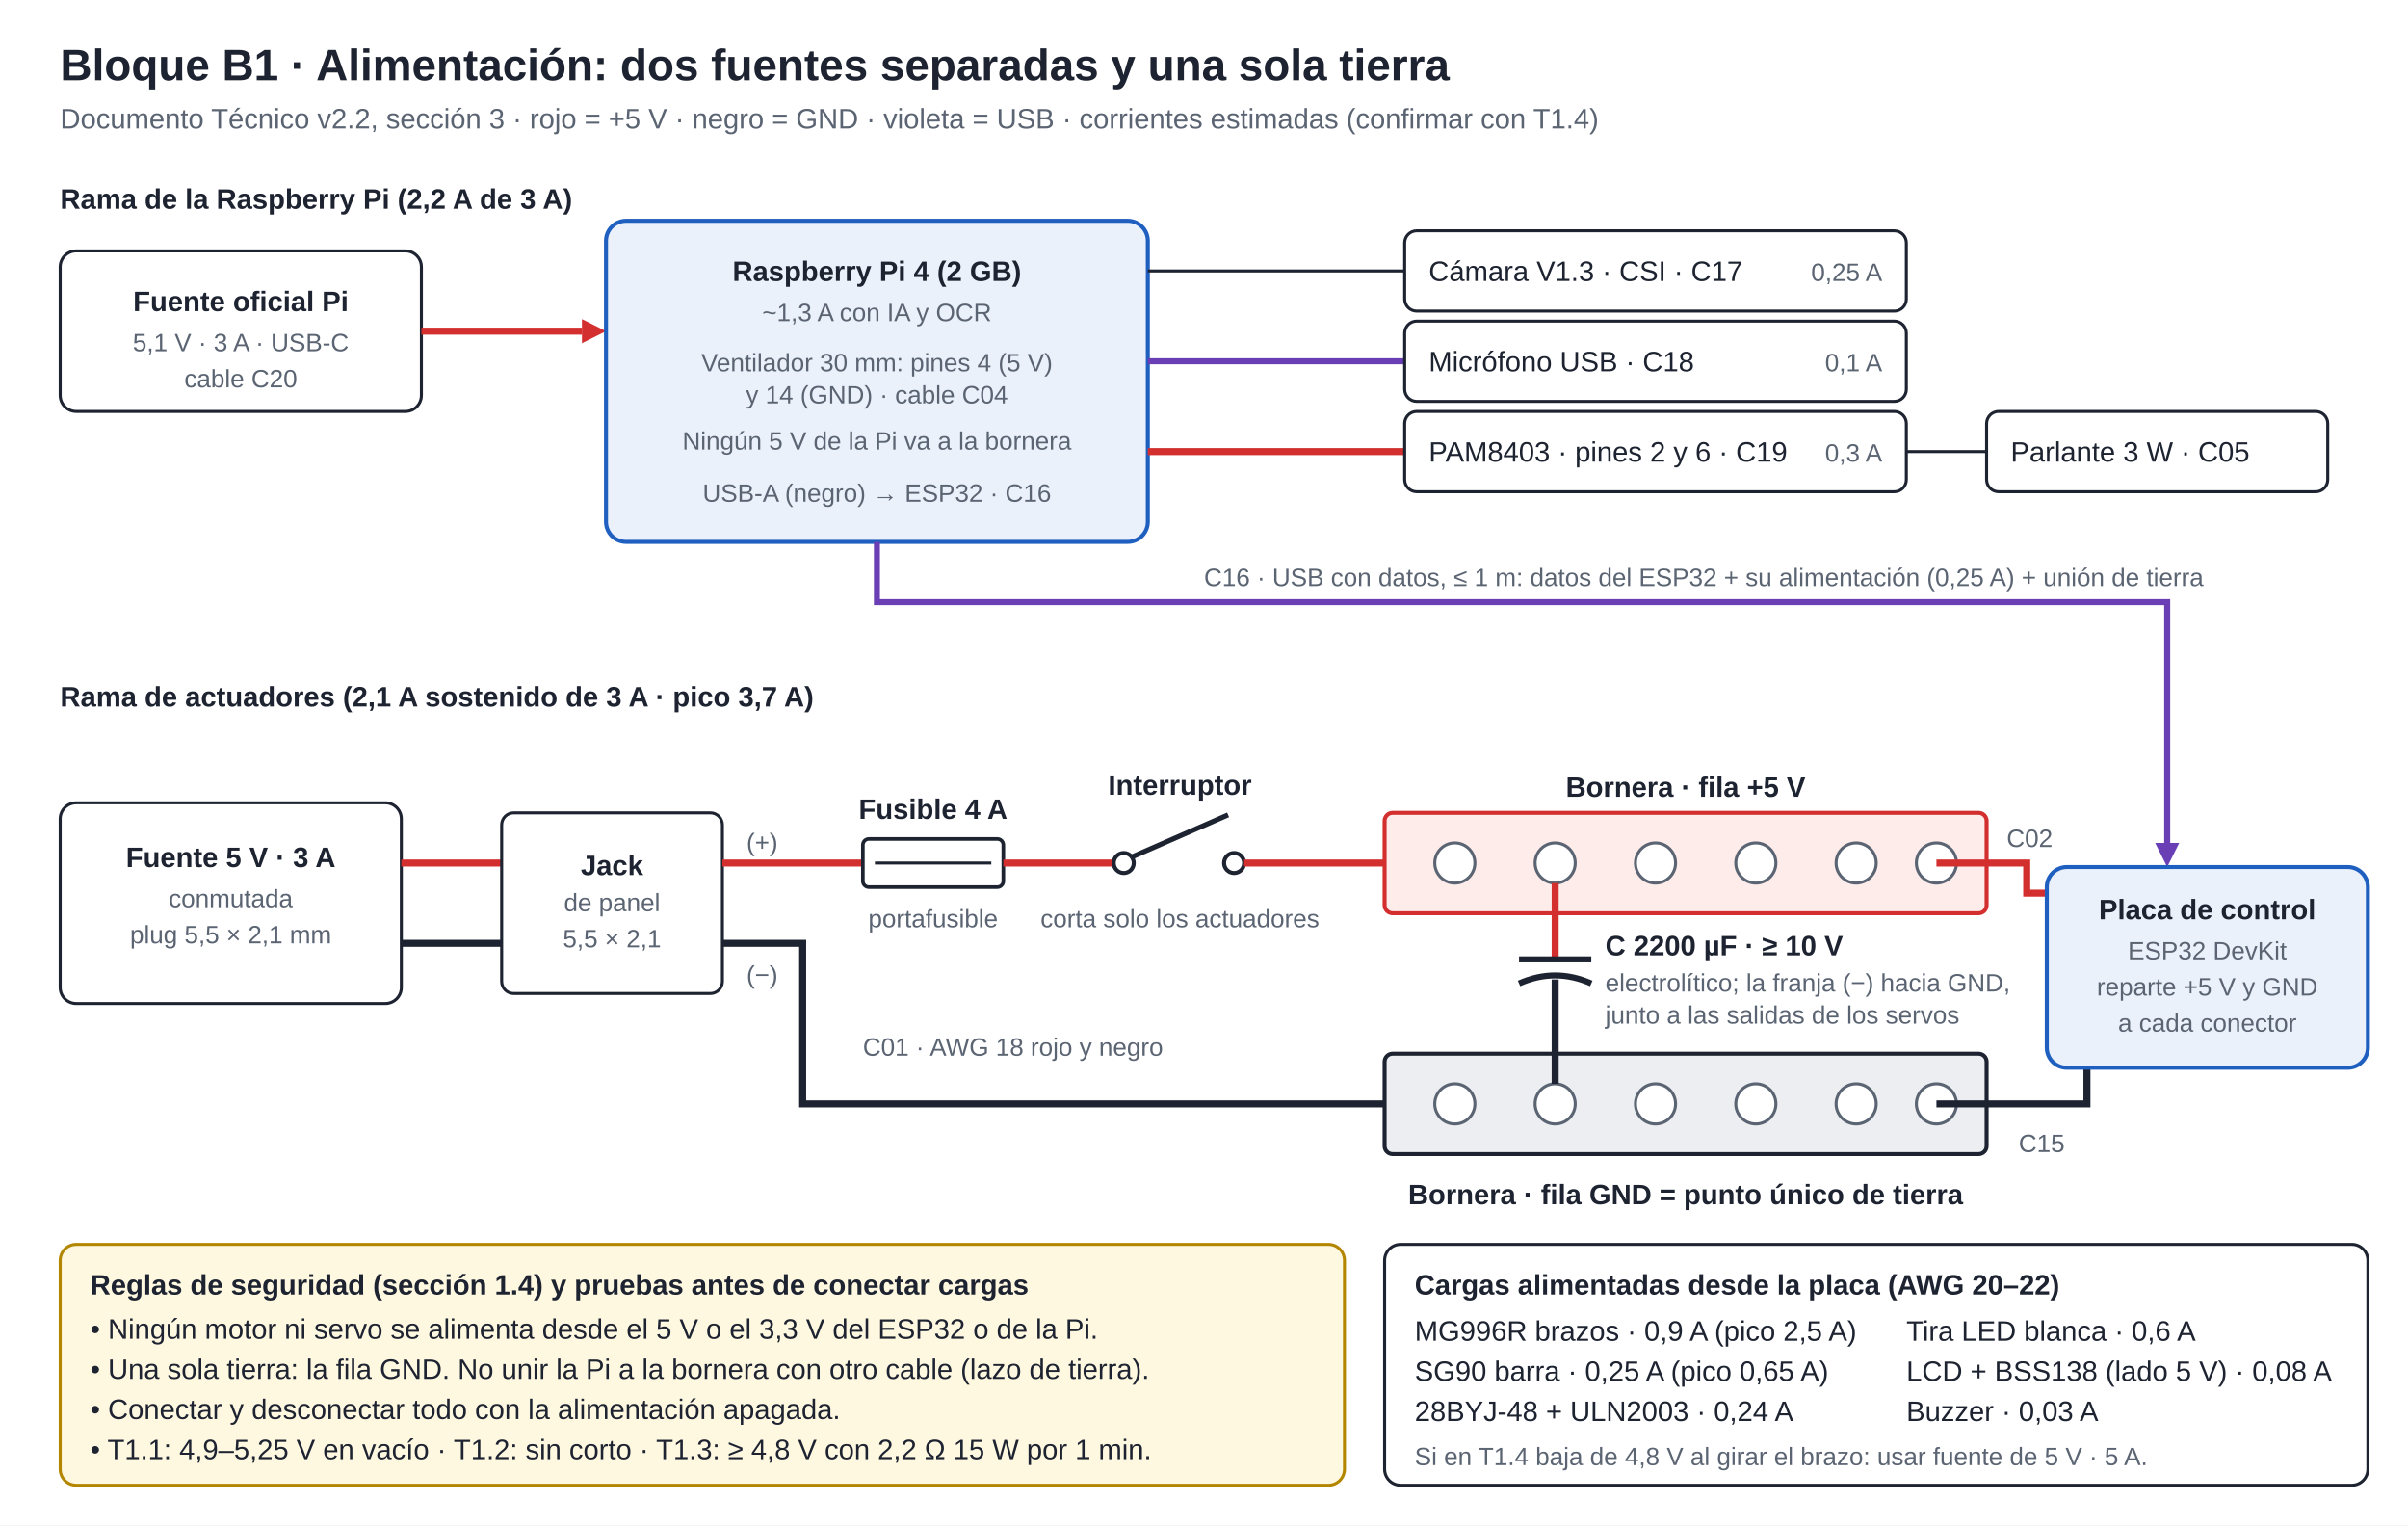
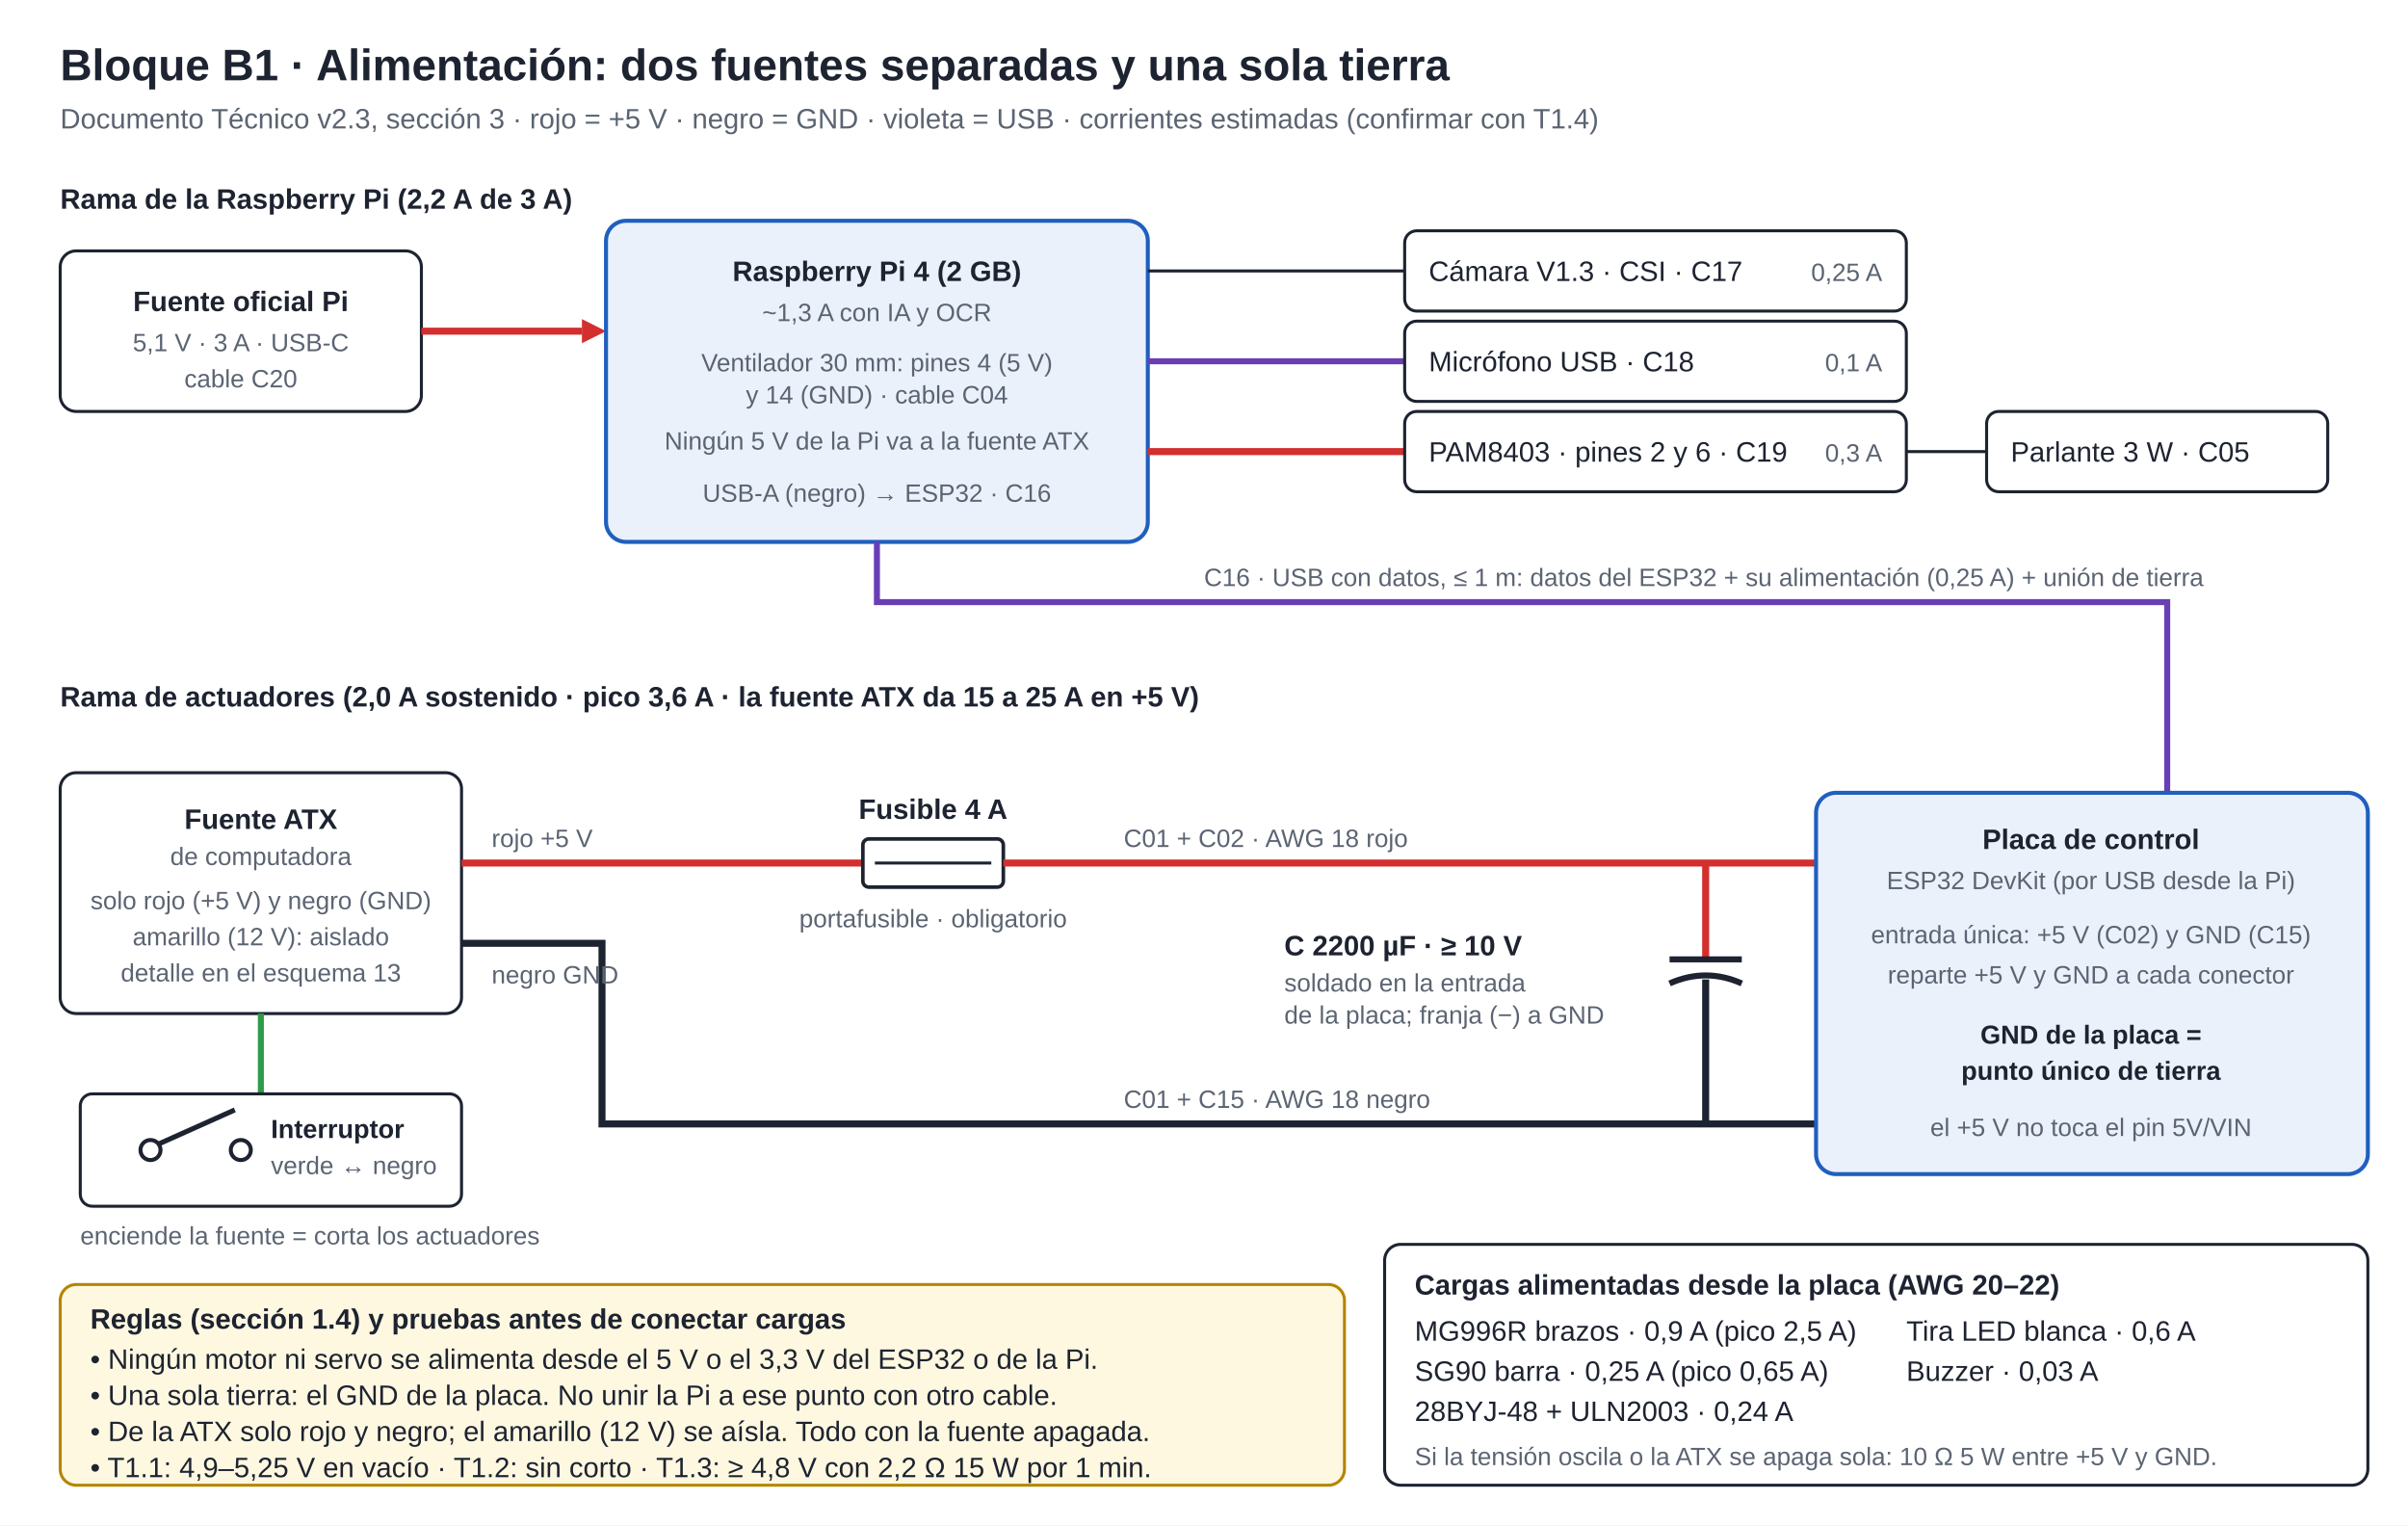
<svg xmlns="http://www.w3.org/2000/svg" viewBox="0 0 1200 760" width="1200" height="760" font-family="Arial, Helvetica, sans-serif">
  <style>
    text { fill: #1d2330; font-size: 14px; }
    .t { font-size: 22px; font-weight: 700; }
    .st { font-size: 14px; fill: #5b6472; }
    .b { font-weight: 700; }
    .s { font-size: 12.5px; fill: #5b6472; }
    .caja { fill: #ffffff; stroke: #1d2330; stroke-width: 1.5; }
    .ctrl { fill: #eaf1fb; stroke: #1f5fbf; stroke-width: 2; }
    .v5 { stroke: #d32f2f; stroke-width: 3.5; fill: none; }
    .gnd { stroke: #1d2330; stroke-width: 3.5; fill: none; }
    .usb { stroke: #6a3fb5; stroke-width: 3; fill: none; }
    .fino { stroke: #1d2330; stroke-width: 1.5; fill: none; }
    .aviso { fill: #fff8e1; stroke: #b38600; stroke-width: 1.5; }
  </style>
  <rect width="1200" height="760" fill="#ffffff" />
  <text x="30" y="40" class="t">Bloque B1 · Alimentación: dos fuentes separadas y una sola tierra</text>
-   <text x="30" y="64" class="st">Documento Técnico v2.2, sección 3 · rojo = +5 V · negro = GND · violeta = USB · corrientes estimadas (confirmar con T1.4)</text>
+   <text x="30" y="64" class="st">Documento Técnico v2.3, sección 3 · rojo = +5 V · negro = GND · violeta = USB · corrientes estimadas (confirmar con T1.4)</text>
  <text x="30" y="104" class="b">Rama de la Raspberry Pi (2,2 A de 3 A)</text>
  <rect x="30" y="125" width="180" height="80" rx="8" class="caja" />
  <text x="120" y="155" text-anchor="middle" class="b">Fuente oficial Pi</text>
  <text x="120" y="175" text-anchor="middle" class="s">5,1 V · 3 A · USB-C</text>
  <text x="120" y="193" text-anchor="middle" class="s">cable C20</text>
  <path d="M210 165 H290" class="v5" />
  <polygon points="290,159 302,165 290,171" fill="#d32f2f" />
  <rect x="302" y="110" width="270" height="160" rx="10" class="ctrl" />
  <text x="437" y="140" text-anchor="middle" class="b">Raspberry Pi 4 (2 GB)</text>
  <text x="437" y="160" text-anchor="middle" class="s">~1,3 A con IA y OCR</text>
  <text x="437" y="185" text-anchor="middle" class="s">Ventilador 30 mm: pines 4 (5 V)</text>
  <text x="437" y="201" text-anchor="middle" class="s">y 14 (GND) · cable C04</text>
-   <text x="437" y="224" text-anchor="middle" class="s">Ningún 5 V de la Pi va a la bornera</text>
+   <text x="437" y="224" text-anchor="middle" class="s">Ningún 5 V de la Pi va a la fuente ATX</text>
  <text x="437" y="250" text-anchor="middle" class="s">USB-A (negro) → ESP32 · C16</text>
  <g>
    <path d="M572 135 H700" class="fino" />
    <rect x="700" y="115" width="250" height="40" rx="6" class="caja" />
    <text x="712" y="140">Cámara V1.3 · CSI · C17</text>
    <text x="938" y="140" text-anchor="end" class="s">0,25 A</text>
    <path d="M572 180 H700" class="usb" />
    <rect x="700" y="160" width="250" height="40" rx="6" class="caja" />
    <text x="712" y="185">Micrófono USB · C18</text>
    <text x="938" y="185" text-anchor="end" class="s">0,1 A</text>
    <path d="M572 225 H700" class="v5" />
    <rect x="700" y="205" width="250" height="40" rx="6" class="caja" />
    <text x="712" y="230">PAM8403 · pines 2 y 6 · C19</text>
    <text x="938" y="230" text-anchor="end" class="s">0,3 A</text>
    <path d="M950 225 H990" class="fino" />
    <rect x="990" y="205" width="170" height="40" rx="6" class="caja" />
    <text x="1002" y="230">Parlante 3 W · C05</text>
  </g>
  <path d="M437 270 V300 H1080 V420" class="usb" />
  <polygon points="1074,420 1080,432 1086,420" fill="#6a3fb5" />
  <text x="600" y="292" class="s">C16 · USB con datos, ≤ 1 m: datos del ESP32 + su alimentación (0,25 A) + unión de tierra</text>
-   <text x="30" y="352" class="b">Rama de actuadores (2,1 A sostenido de 3 A · pico 3,7 A)</text>
-   <rect x="30" y="400" width="170" height="100" rx="8" class="caja" />
-   <text x="115" y="432" text-anchor="middle" class="b">Fuente 5 V · 3 A</text>
-   <text x="115" y="452" text-anchor="middle" class="s">conmutada</text>
-   <text x="115" y="470" text-anchor="middle" class="s">plug 5,5 × 2,1 mm</text>
-   <path d="M200 430 H250" class="v5" />
-   <path d="M200 470 H250" class="gnd" />
-   <rect x="250" y="405" width="110" height="90" rx="6" class="caja" />
-   <text x="305" y="436" text-anchor="middle" class="b">Jack</text>
-   <text x="305" y="454" text-anchor="middle" class="s">de panel</text>
-   <text x="305" y="472" text-anchor="middle" class="s">5,5 × 2,1</text>
-   <text x="372" y="424" class="s">(+)</text>
-   <text x="372" y="490" class="s">(−)</text>
-   <path d="M360 430 H430" class="v5" />
+   <text x="30" y="352" class="b">Rama de actuadores (2,0 A sostenido · pico 3,6 A · la fuente ATX da 15 a 25 A en +5 V)</text>
+   <rect x="30" y="385" width="200" height="120" rx="8" class="caja" />
+   <text x="130" y="413" text-anchor="middle" class="b">Fuente ATX</text>
+   <text x="130" y="431" text-anchor="middle" class="s">de computadora</text>
+   <text x="130" y="453" text-anchor="middle" class="s">solo rojo (+5 V) y negro (GND)</text>
+   <text x="130" y="471" text-anchor="middle" class="s">amarillo (12 V): aislado</text>
+   <text x="130" y="489" text-anchor="middle" class="s">detalle en el esquema 13</text>
+   <path d="M230 430 H430" class="v5" />
+   <path d="M230 470 H300 V560 H905" class="gnd" />
+   <text x="245" y="422" class="s">rojo +5 V</text>
+   <text x="245" y="490" class="s">negro GND</text>
+   <path d="M130 505 V545" stroke="#2e9b4a" stroke-width="3" fill="none" />
+   <rect x="40" y="545" width="190" height="56" rx="6" class="caja" />
+   <circle cx="75" cy="573" r="5" fill="#fff" stroke="#1d2330" stroke-width="2" />
+   <circle cx="120" cy="573" r="5" fill="#fff" stroke="#1d2330" stroke-width="2" />
+   <path d="M79 570 L117 553" stroke="#1d2330" stroke-width="2.5" />
+   <text x="135" y="567" class="b" style="font-size:13px">Interruptor</text>
+   <text x="135" y="585" class="s">verde ↔ negro</text>
+   <text x="40" y="620" class="s">enciende la fuente = corta los actuadores</text>
  <rect x="430" y="418" width="70" height="24" rx="3" fill="#fff" stroke="#1d2330" stroke-width="1.8" />
  <path d="M436 430 H494" stroke="#1d2330" stroke-width="1.5" />
  <text x="465" y="408" text-anchor="middle" class="b">Fusible 4 A</text>
-   <text x="465" y="462" text-anchor="middle" class="s">portafusible</text>
-   <path d="M500 430 H555" class="v5" />
-   <circle cx="560" cy="430" r="5" fill="#fff" stroke="#1d2330" stroke-width="2" />
-   <circle cx="615" cy="430" r="5" fill="#fff" stroke="#1d2330" stroke-width="2" />
-   <path d="M564 427 L612 406" stroke="#1d2330" stroke-width="2.5" />
-   <text x="588" y="396" text-anchor="middle" class="b">Interruptor</text>
-   <text x="588" y="462" text-anchor="middle" class="s">corta solo los actuadores</text>
-   <path d="M620 430 H690" class="v5" />
-   <text x="430" y="526" class="s">C01 · AWG 18 rojo y negro</text>
-   <path d="M360 470 H400 V550 H690" class="gnd" />
-   <rect x="690" y="405" width="300" height="50" rx="4" fill="#fdecea" stroke="#d32f2f" stroke-width="2" />
-   <rect x="690" y="525" width="300" height="50" rx="4" fill="#eceef1" stroke="#1d2330" stroke-width="2" />
-   <g fill="#ffffff" stroke="#5b6472" stroke-width="1.5">
-     <circle cx="725" cy="430" r="10" />
-     <circle cx="775" cy="430" r="10" />
-     <circle cx="825" cy="430" r="10" />
-     <circle cx="875" cy="430" r="10" />
-     <circle cx="925" cy="430" r="10" />
-     <circle cx="965" cy="430" r="10" />
-     <circle cx="725" cy="550" r="10" />
-     <circle cx="775" cy="550" r="10" />
-     <circle cx="825" cy="550" r="10" />
-     <circle cx="875" cy="550" r="10" />
-     <circle cx="925" cy="550" r="10" />
-     <circle cx="965" cy="550" r="10" />
-   </g>
-   <text x="840" y="397" text-anchor="middle" class="b">Bornera · fila +5 V</text>
-   <text x="840" y="600" text-anchor="middle" class="b">Bornera · fila GND = punto único de tierra</text>
-   <path d="M775 440 V478" class="v5" />
-   <path d="M757 478 H793" stroke="#1d2330" stroke-width="3" />
-   <path d="M757 490 Q775 482 793 490" stroke="#1d2330" stroke-width="3" fill="none" />
-   <path d="M775 488 V540" class="gnd" />
-   <text x="800" y="476" class="b">C 2200 µF · ≥ 10 V</text>
-   <text x="800" y="494" class="s">electrolítico; la franja (−) hacia GND,</text>
-   <text x="800" y="510" class="s">junto a las salidas de los servos</text>
-   <path d="M965 430 H1010 V445 H1020" class="v5" />
-   <path d="M965 550 H1040 V532" class="gnd" />
-   <text x="1000" y="422" class="s">C02</text>
-   <text x="1006" y="574" class="s">C15</text>
-   <rect x="1020" y="432" width="160" height="100" rx="10" class="ctrl" />
-   <text x="1100" y="458" text-anchor="middle" class="b">Placa de control</text>
-   <text x="1100" y="478" text-anchor="middle" class="s">ESP32 DevKit</text>
-   <text x="1100" y="496" text-anchor="middle" class="s">reparte +5 V y GND</text>
-   <text x="1100" y="514" text-anchor="middle" class="s">a cada conector</text>
+   <text x="465" y="462" text-anchor="middle" class="s">portafusible · obligatorio</text>
+   <path d="M500 430 H905" class="v5" />
+   <text x="560" y="422" class="s">C01 + C02 · AWG 18 rojo</text>
+   <text x="560" y="552" class="s">C01 + C15 · AWG 18 negro</text>
+   <path d="M850 430 V478" class="v5" />
+   <path d="M832 478 H868" stroke="#1d2330" stroke-width="3" />
+   <path d="M832 490 Q850 482 868 490" stroke="#1d2330" stroke-width="3" fill="none" />
+   <path d="M850 488 V560" class="gnd" />
+   <text x="640" y="476" class="b">C 2200 µF · ≥ 10 V</text>
+   <text x="640" y="494" class="s">soldado en la entrada</text>
+   <text x="640" y="510" class="s">de la placa; franja (−) a GND</text>
+   <rect x="905" y="395" width="275" height="190" rx="10" class="ctrl" />
+   <text x="1042" y="423" text-anchor="middle" class="b">Placa de control</text>
+   <text x="1042" y="443" text-anchor="middle" class="s">ESP32 DevKit (por USB desde la Pi)</text>
+   <text x="1042" y="470" text-anchor="middle" class="s">entrada única: +5 V (C02) y GND (C15)</text>
+   <text x="1042" y="490" text-anchor="middle" class="s">reparte +5 V y GND a cada conector</text>
+   <text x="1042" y="520" text-anchor="middle" class="b" style="font-size:13px">GND de la placa =</text>
+   <text x="1042" y="538" text-anchor="middle" class="b" style="font-size:13px">punto único de tierra</text>
+   <text x="1042" y="566" text-anchor="middle" class="s">el +5 V no toca el pin 5V/VIN</text>
  <rect x="690" y="620" width="490" height="120" rx="8" class="caja" />
  <text x="705" y="645" class="b">Cargas alimentadas desde la placa (AWG 20–22)</text>
  <text x="705" y="668">MG996R brazos · 0,9 A (pico 2,5 A)</text>
  <text x="705" y="688">SG90 barra · 0,25 A (pico 0,65 A)</text>
  <text x="705" y="708">28BYJ-48 + ULN2003 · 0,24 A</text>
  <text x="950" y="668">Tira LED blanca · 0,6 A</text>
-   <text x="950" y="688">LCD + BSS138 (lado 5 V) · 0,08 A</text>
-   <text x="950" y="708">Buzzer · 0,03 A</text>
-   <text x="705" y="730" class="s">Si en T1.4 baja de 4,8 V al girar el brazo: usar fuente de 5 V · 5 A.</text>
-   <rect x="30" y="620" width="640" height="120" rx="8" class="aviso" />
-   <text x="45" y="645" class="b">Reglas de seguridad (sección 1.4) y pruebas antes de conectar cargas</text>
-   <text x="45" y="667">• Ningún motor ni servo se alimenta desde el 5 V o el 3,3 V del ESP32 o de la Pi.</text>
-   <text x="45" y="687">• Una sola tierra: la fila GND. No unir la Pi a la bornera con otro cable (lazo de tierra).</text>
-   <text x="45" y="707">• Conectar y desconectar todo con la alimentación apagada.</text>
-   <text x="45" y="727">• T1.1: 4,9–5,25 V en vacío · T1.2: sin corto · T1.3: ≥ 4,8 V con 2,2 Ω 15 W por 1 min.</text>
+   <text x="950" y="688">Buzzer · 0,03 A</text>
+   <text x="705" y="730" class="s">Si la tensión oscila o la ATX se apaga sola: 10 Ω 5 W entre +5 V y GND.</text>
+   <rect x="30" y="640" width="640" height="100" rx="8" class="aviso" />
+   <text x="45" y="662" class="b">Reglas (sección 1.4) y pruebas antes de conectar cargas</text>
+   <text x="45" y="682">• Ningún motor ni servo se alimenta desde el 5 V o el 3,3 V del ESP32 o de la Pi.</text>
+   <text x="45" y="700">• Una sola tierra: el GND de la placa. No unir la Pi a ese punto con otro cable.</text>
+   <text x="45" y="718">• De la ATX solo rojo y negro; el amarillo (12 V) se aísla. Todo con la fuente apagada.</text>
+   <text x="45" y="736">• T1.1: 4,9–5,25 V en vacío · T1.2: sin corto · T1.3: ≥ 4,8 V con 2,2 Ω 15 W por 1 min.</text>
</svg>
